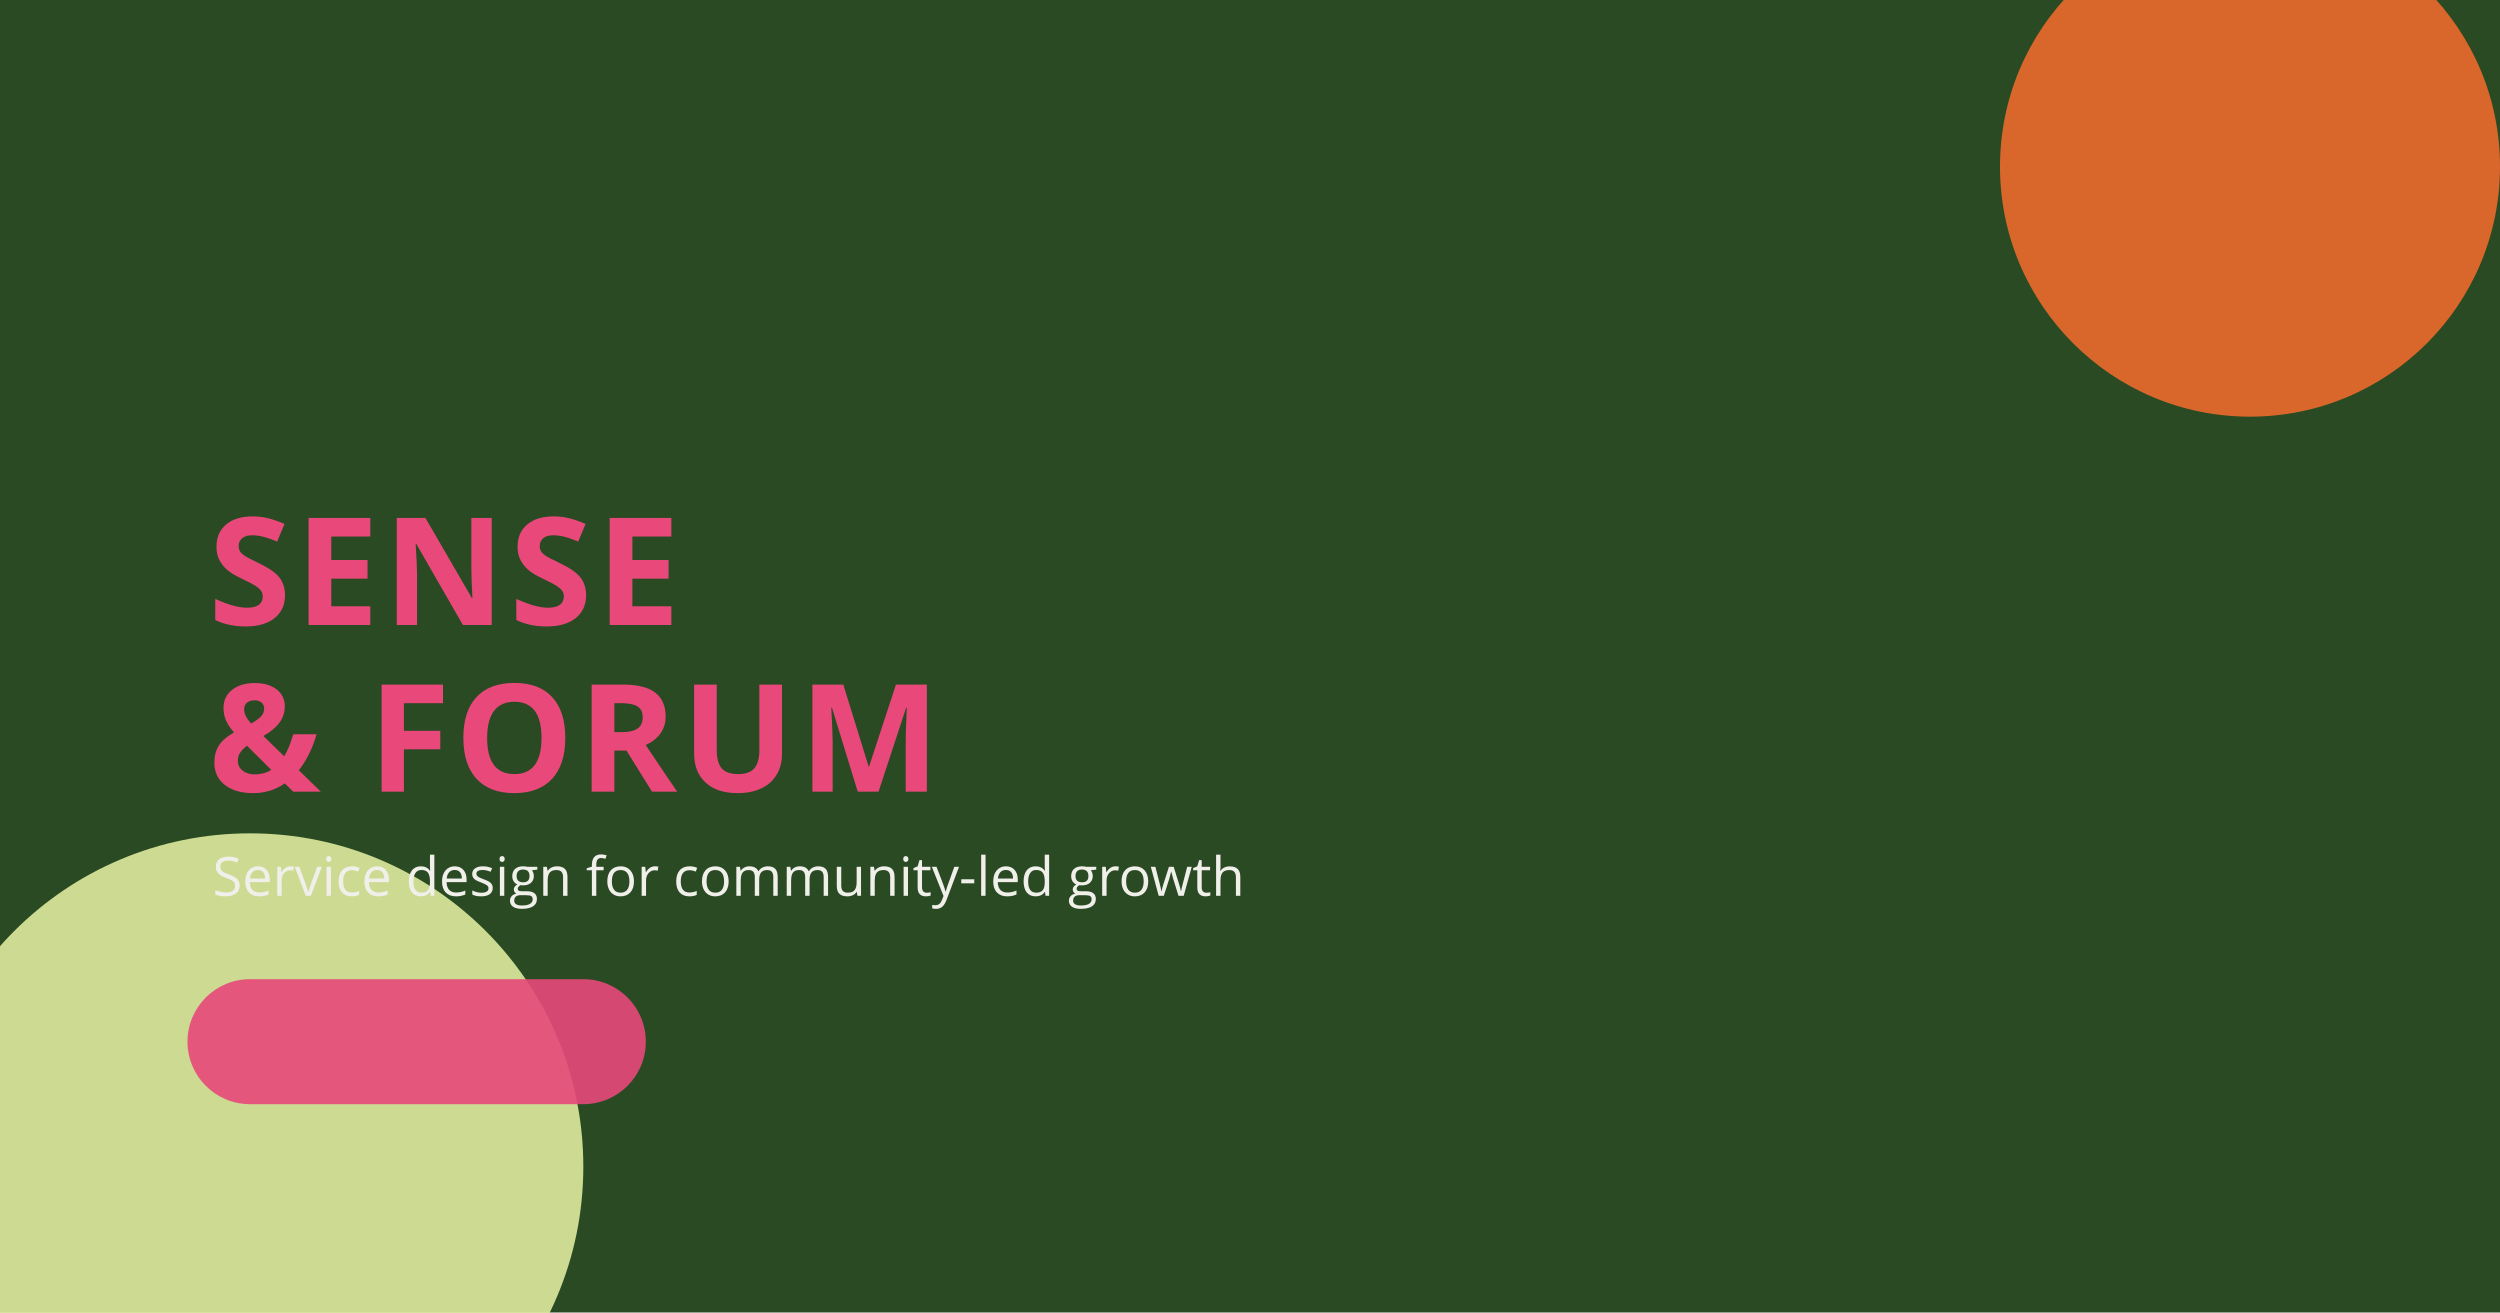
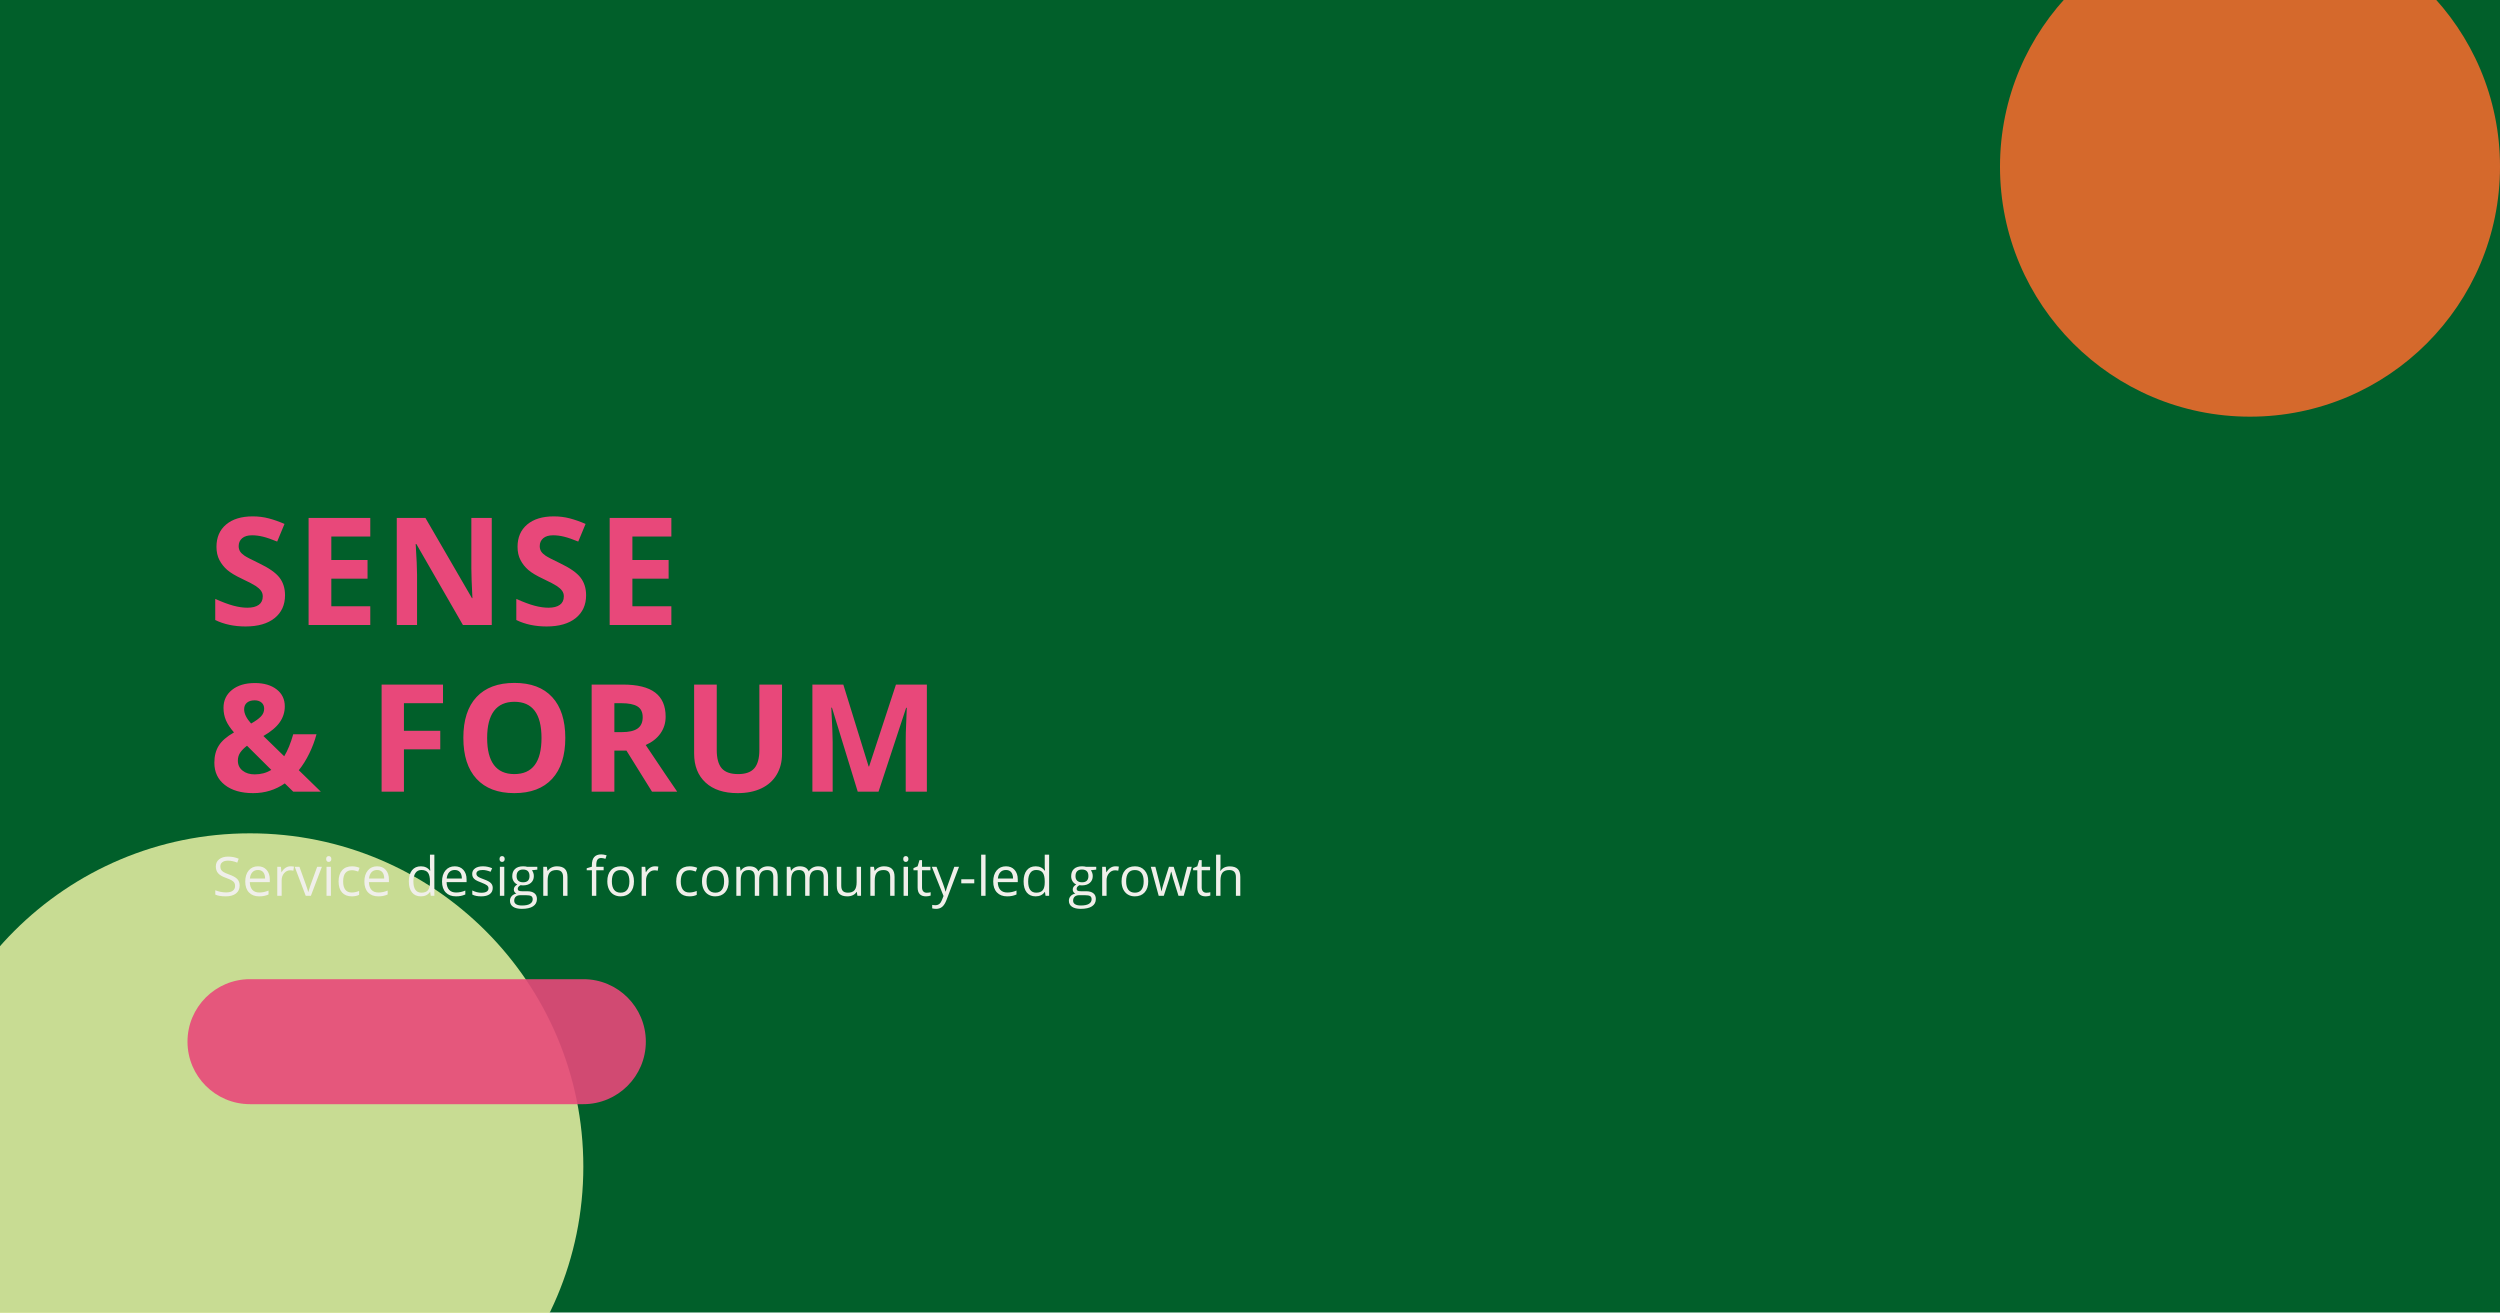
<svg xmlns="http://www.w3.org/2000/svg" width="1200" height="630" viewBox="0 0 1200 630">
-   <rect width="1200" height="630" fill="#294A22" />
+   <rect width="1200" height="630" fill="#015F2A" />
  <circle cx="1080" cy="80" r="120" fill="#EC6A2C" opacity="0.9" />
  <circle cx="120" cy="560" r="160" fill="#DEEA9E" opacity="0.9" />
  <rect x="90" y="470" width="220" height="60" rx="30" fill="#E8487A" opacity="0.9" />
  <text x="100" y="300" font-family="'Open Sans', Arial, sans-serif" font-weight="700" font-size="72" letter-spacing="2" fill="#E8487A">SENSE</text>
  <text x="100" y="380" font-family="'Open Sans', Arial, sans-serif" font-weight="700" font-size="72" letter-spacing="2" fill="#E8487A">&amp; FORUM</text>
  <text x="102" y="430" font-family="'Open Sans', Arial, sans-serif" font-weight="500" font-size="26" fill="#F0EFEA">Service design for community-led growth</text>
</svg>
